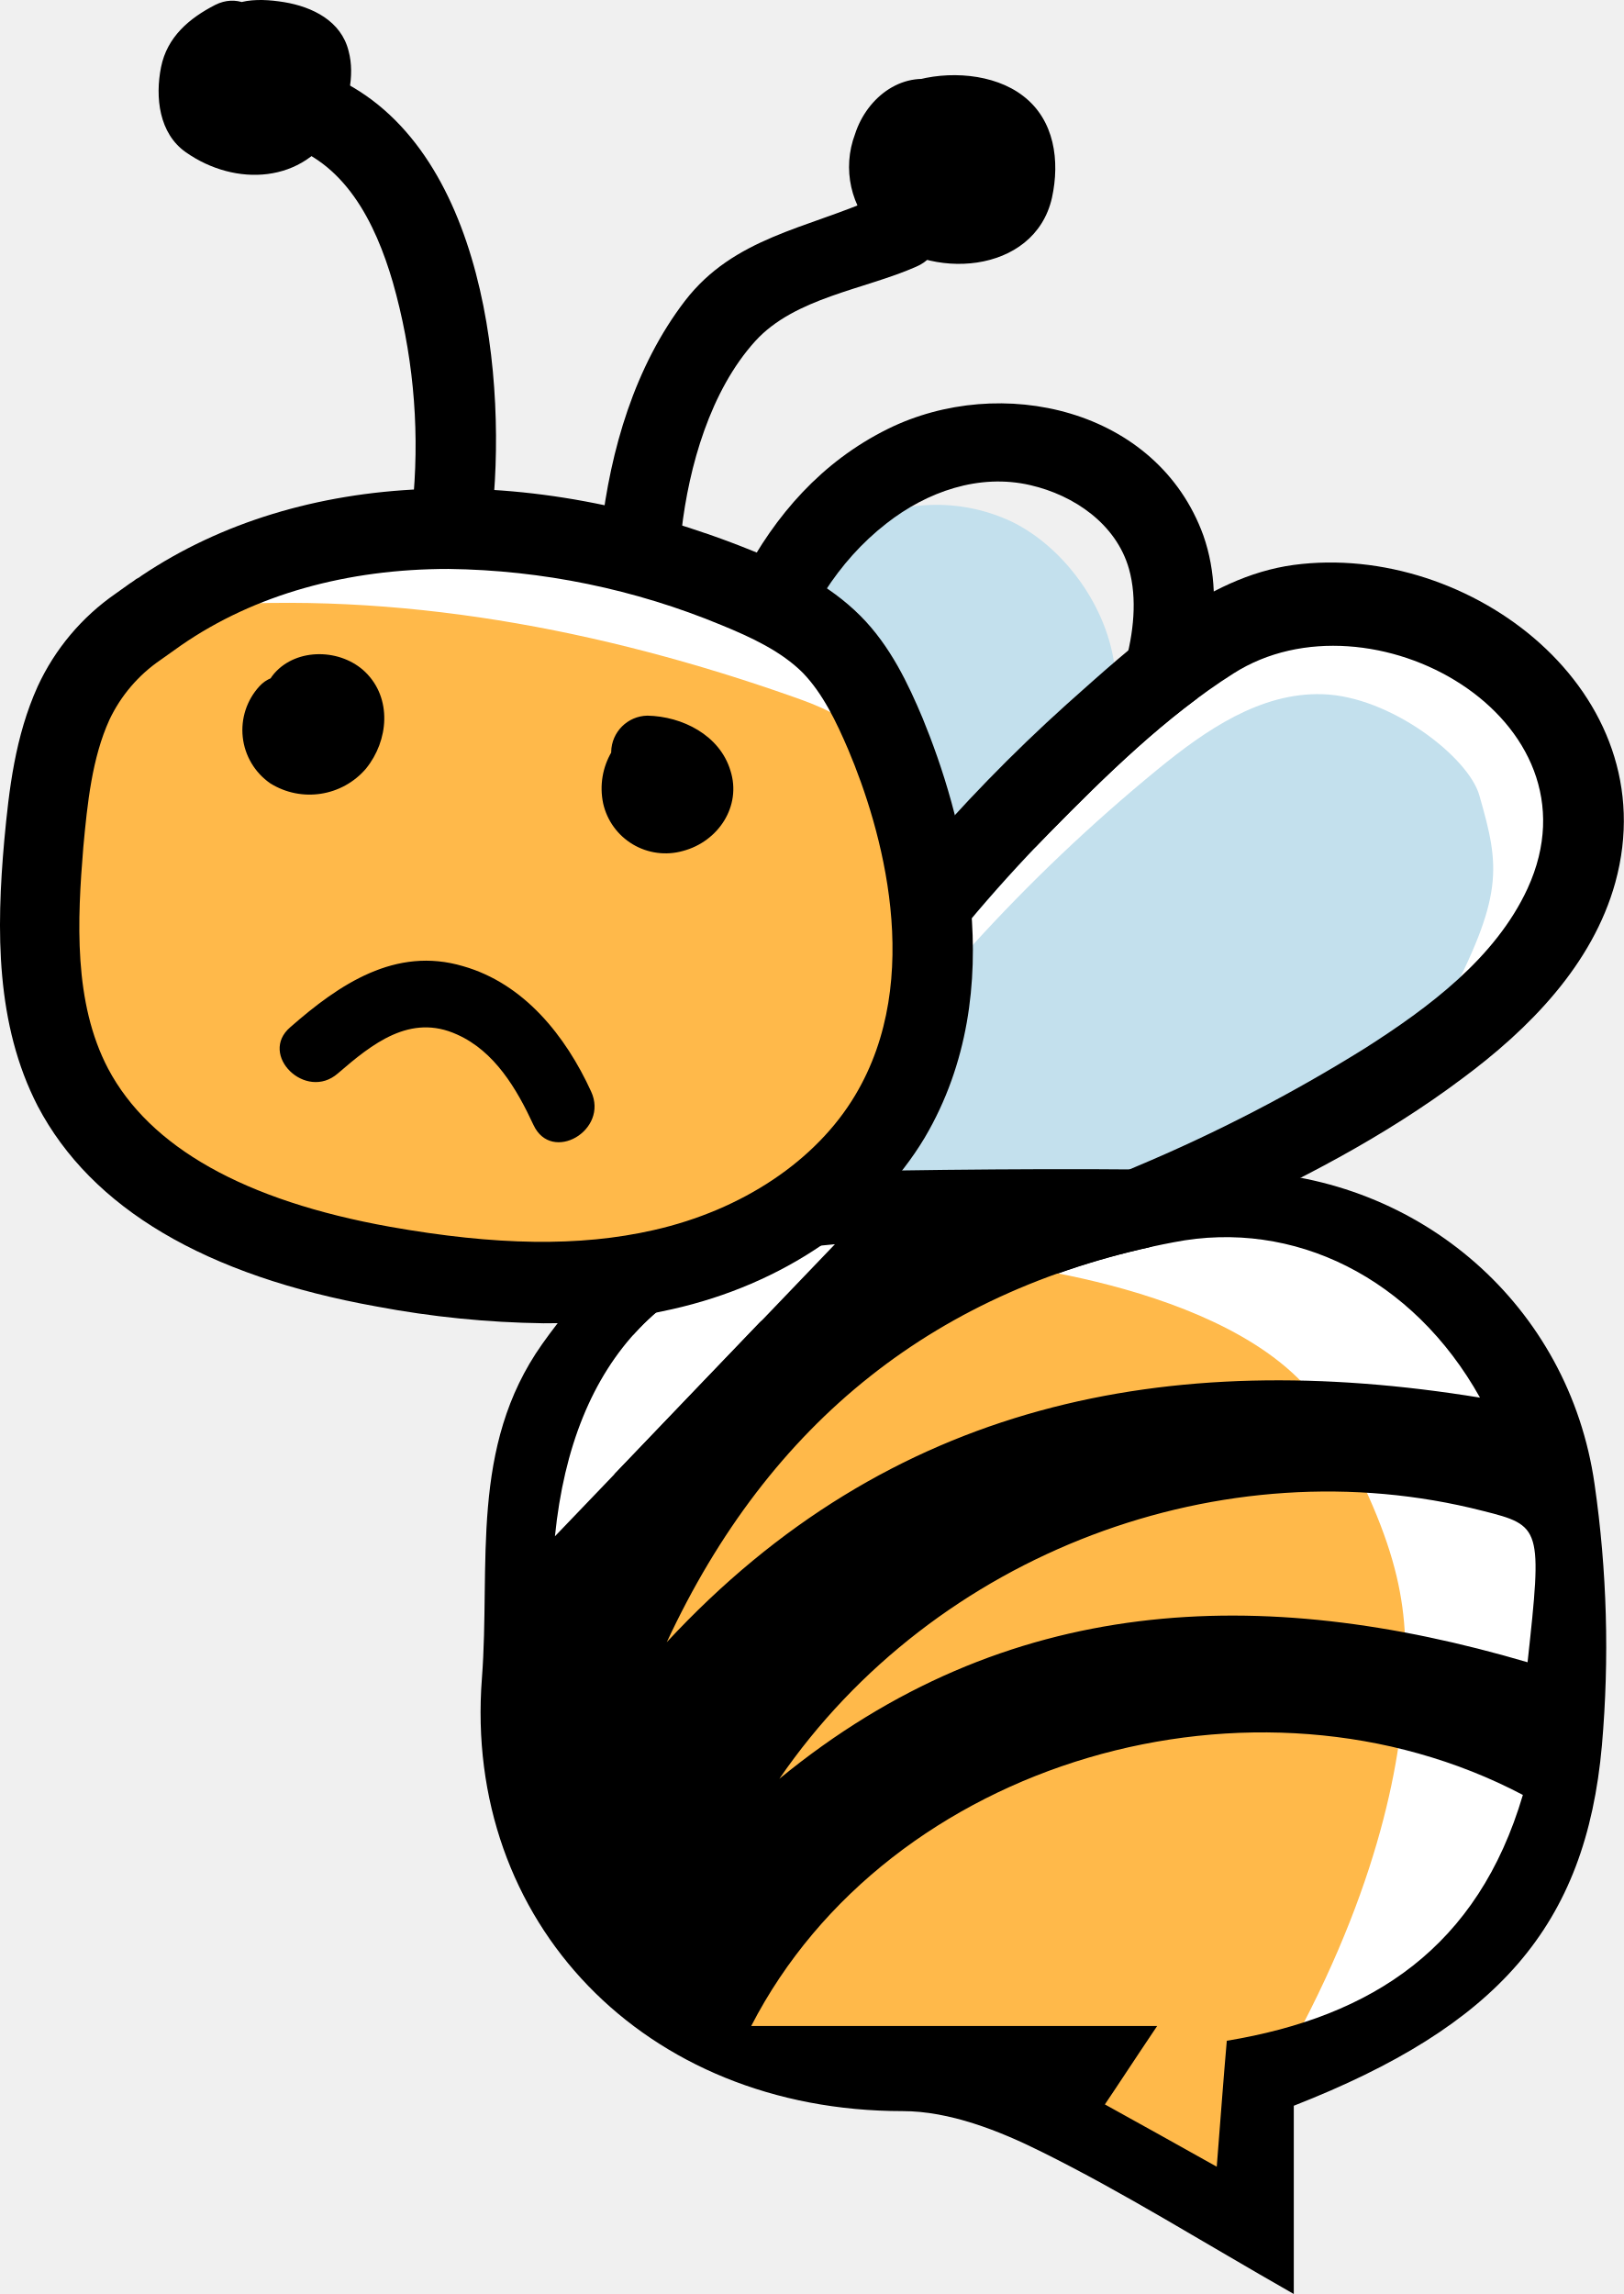
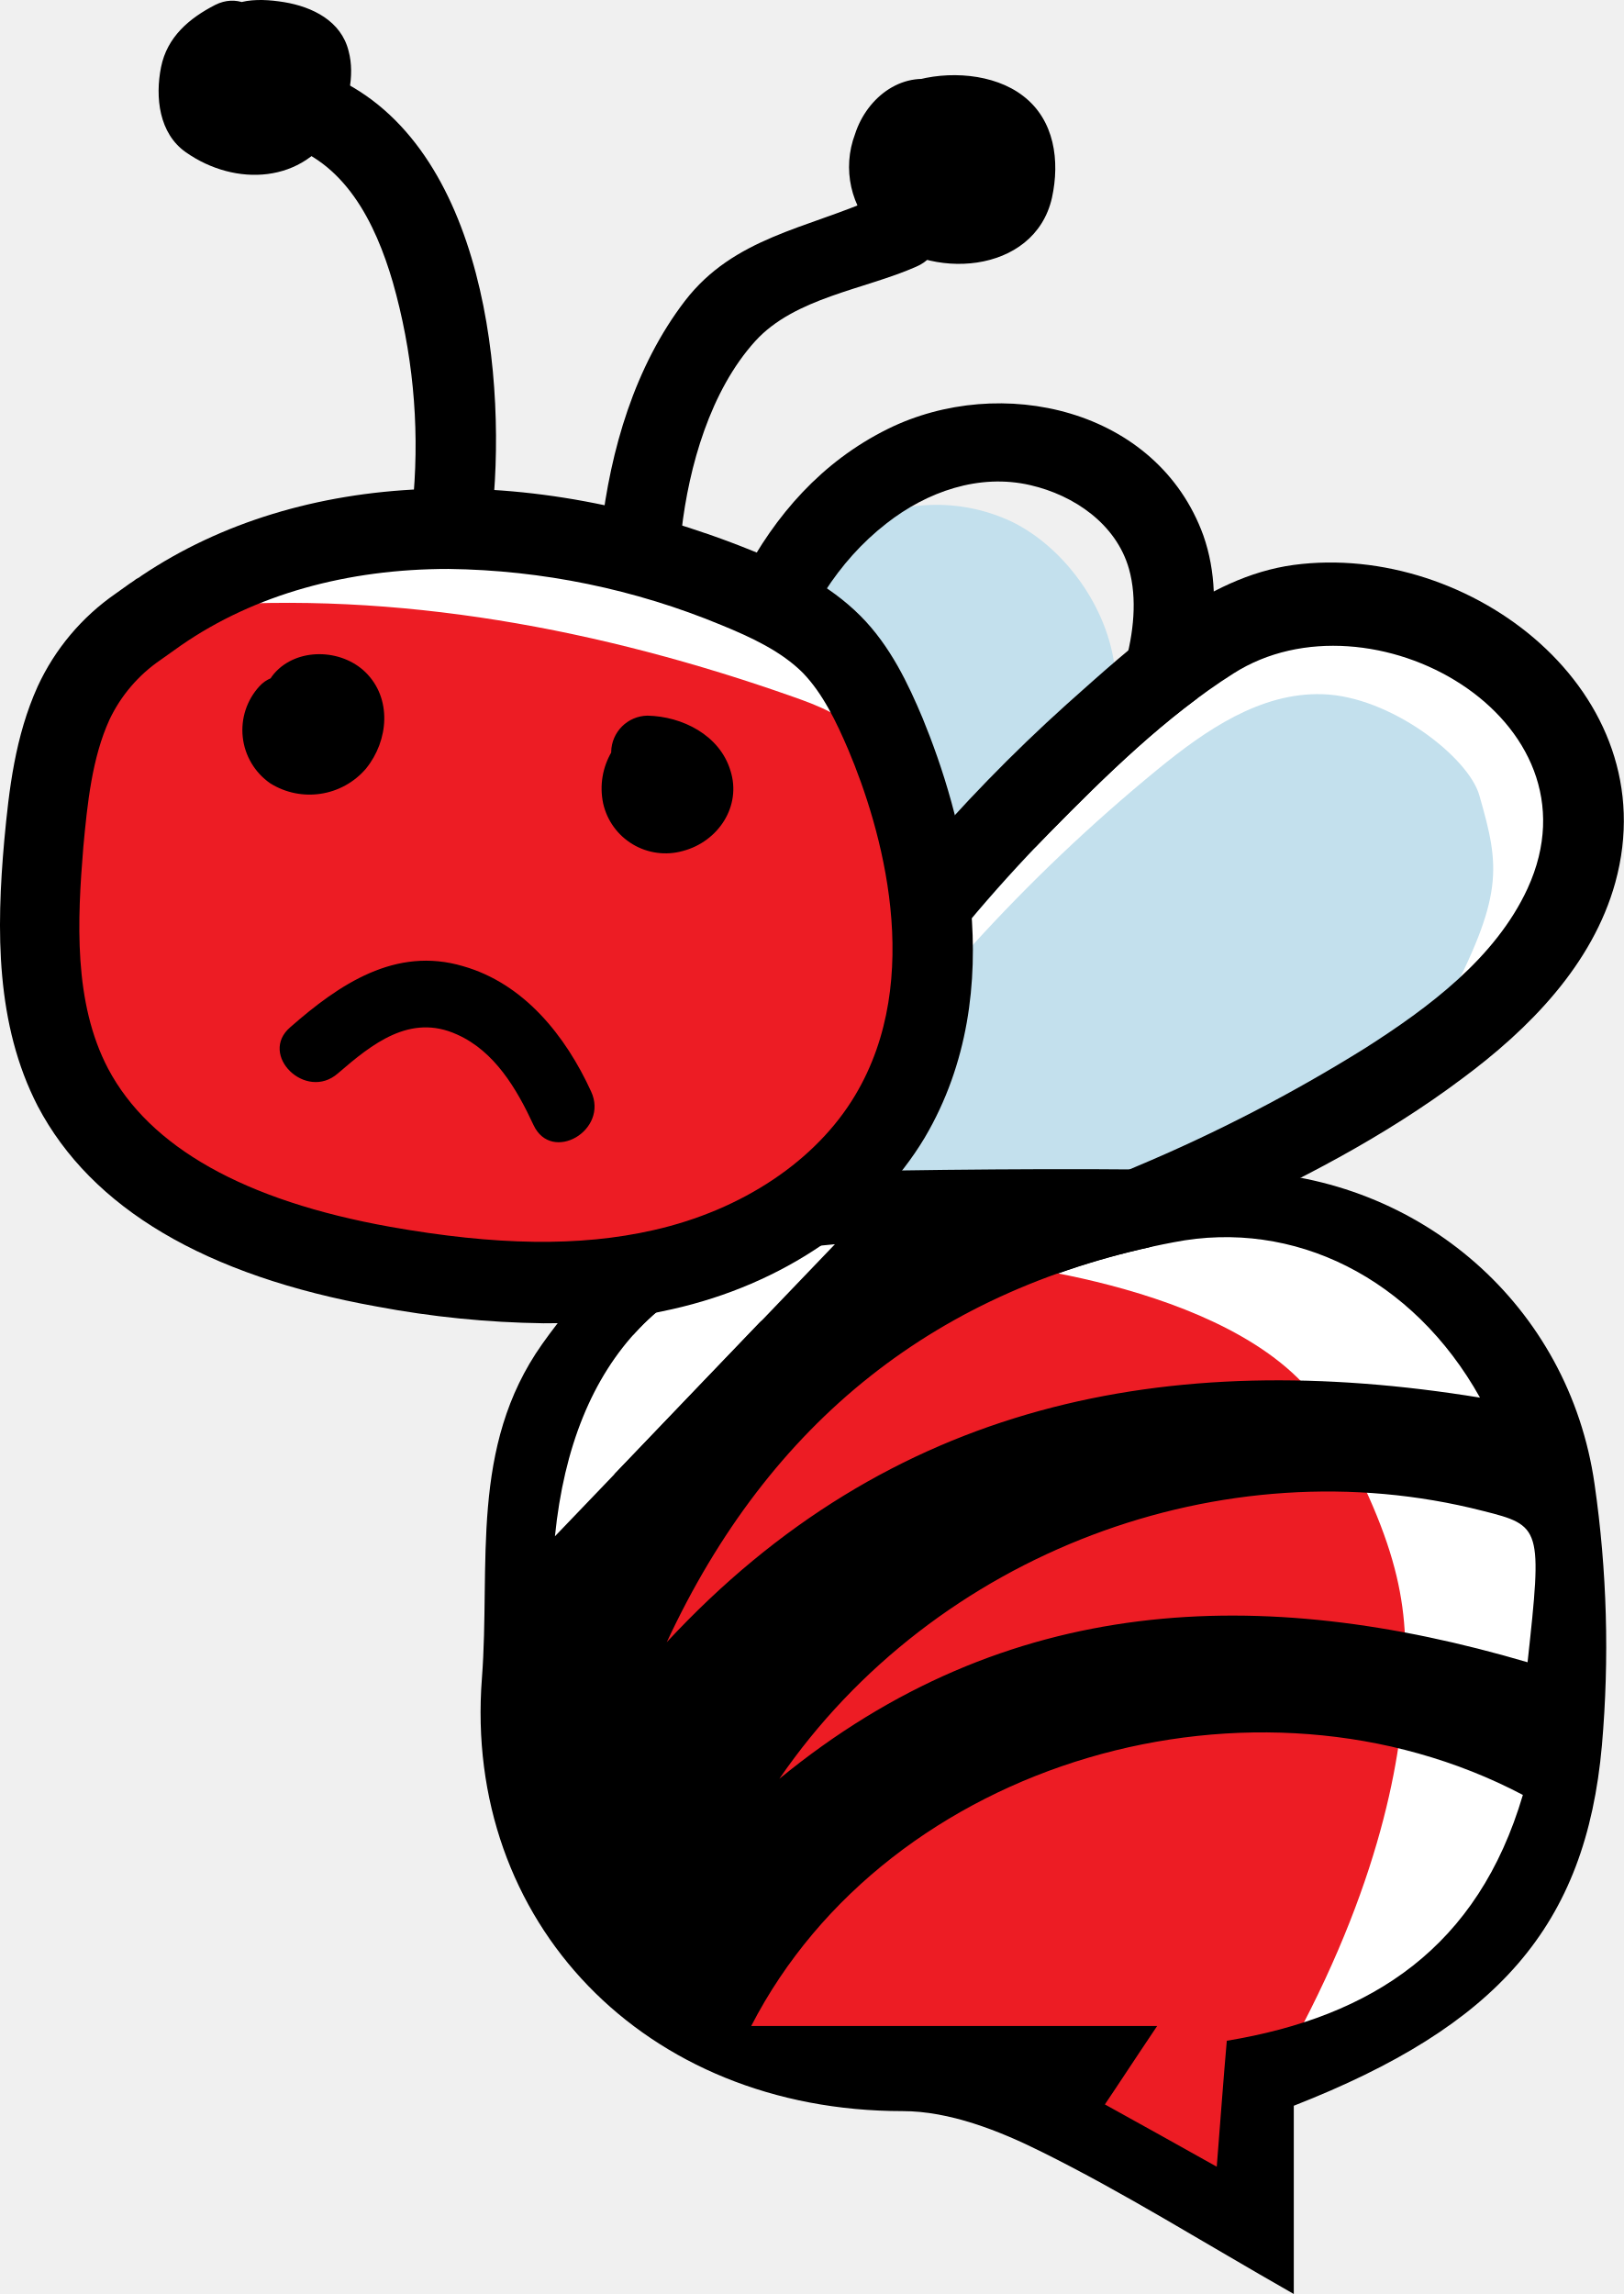
<svg xmlns="http://www.w3.org/2000/svg" width="242.415" height="342.425" viewBox="0 0 242.415 342.425">
  <defs>
    <style>
      .cls-1 {
        fill: #c3e0ed;
      }

      .cls-2 {
        fill: #fff;
      }

      .cls-3 {
-         fill: #ffb94a;
+         fill: #ed1c24;
      }

      .cls-4 {
        fill: none;
        stroke: #000;
        stroke-miterlimit: 10;
        stroke-width: 12px;
      }
    </style>
  </defs>
  <g id="chatBee-sad-character" transform="translate(-357.359 -71.375)">
    <g id="XMLID_29_">
      <g id="XMLID_39_">
        <path id="XMLID_90_" class="cls-1" d="M466.6,167.3c5-6.9,10.6-13.4,17.7-17.2a26.305,26.305,0,0,1,24-.9c8.1,3.9,15,13.4,15.6,23.2.5,9-4.1,16.3-8.7,22.5a184.023,184.023,0,0,1-46,43.5c-.8.5-1.6,1-2.5.6a4.742,4.742,0,0,1-1.8-1.9c-3.5-5.8-3.8-13-4-19.6-.5-18-.8-36.9,6.4-51.5" />
      </g>
      <g id="XMLID_10_">
        <g id="XMLID_98_">
          <path id="XMLID_58_" d="M465.7,260.1c-2.5-2.4-1.4-7.6-1.3-10.7.2-5.9.6-11.8,1-17.8.8-11,2-21.9,3.5-32.8,2.5-17.5,5.9-37.7,20.8-49.3,6-4.7,13.8-7.5,21.5-5.7,6.5,1.5,12.8,5.8,14.7,12.5,2.5,9-2.2,20.1-6.1,28.1a121.15,121.15,0,0,1-15.9,24.1c-14.4,17.4-31.7,32.1-45.9,49.6-4.8,5.9,3.6,14.5,8.5,8.5,15.3-18.8,34.1-34.5,49.1-53.6a126.064,126.064,0,0,0,17.3-28.6c4.2-10.1,7.9-22.3,4.1-33.1-6.9-19-30.3-24.2-47.1-15.9-19.8,9.8-27.7,32-31.2,52.4-2.4,14.5-4,29.1-5.1,43.8-.5,7.2-1,14.5-1.2,21.7-.1,5.7.7,11.2,4.9,15.3,5.4,5.4,13.9-3.1,8.4-8.5Z" />
        </g>
      </g>
      <path id="XMLID_76_" class="cls-2" d="M541.5,171.9c-10.1,6.4-19.2,15.3-27.5,23.8a229.691,229.691,0,0,0-23.3,27.9,234.058,234.058,0,0,0-26.9,49.7c6.4-5.1,14.8-8.2,22.2-11.2,13.7-5.6,27.6-10.6,41.1-16.5a240.55,240.55,0,0,0,34.2-17.7c9.4-6,19.4-13.4,24.2-23.8C597.1,178.5,561.9,158.9,541.5,171.9Z" />
      <g id="XMLID_37_">
        <path id="XMLID_89_" class="cls-1" d="M552.7,243.8c7.9-6.2,15.7-13,20.3-21.9,8.9-16.9,8.3-21,5.2-31.8-1.6-5.7-13.3-14.8-23.4-15.1-9.3-.3-17.5,5.4-24.6,11.2A259.89,259.89,0,0,0,478.7,243c-.6.9-1.3,2-1,3.1a3.92,3.92,0,0,0,1.7,2.1c5.6,4,13.1,4.2,20,4.2,18.8,0,38.5-.2,54.7-9.4" />
      </g>
      <g id="XMLID_32_">
        <g id="XMLID_92_">
          <path id="XMLID_38_" d="M458.4,288.3a232.052,232.052,0,0,1,32.3-64.7A229.689,229.689,0,0,1,514,195.7c8.4-8.5,17.4-17.4,27.5-23.8,20.4-13,55.6,6.6,43.9,32.1-4.8,10.4-14.8,17.8-24.2,23.8A240.548,240.548,0,0,1,527,245.5c-13.6,5.9-27.4,10.9-41.1,16.5-11.5,4.7-25.3,9.5-30.6,21.9-3,7,7.3,13.1,10.4,6.1,5-11.6,20.9-15.4,31.6-19.7,13.6-5.4,27.3-10.6,40.6-16.6,13.1-5.9,26.1-12.6,37.7-21.3,10-7.4,19.5-17,22.9-29.3,7.8-28.4-21.7-50.9-48-47.4-13.3,1.8-24.2,12.2-33.9,20.8A244.434,244.434,0,0,0,446.9,285c-2.4,7.5,9.1,10.7,11.5,3.3Z" />
        </g>
      </g>
    </g>
    <g id="XMLID_15_">
      <path id="XMLID_35_" class="cls-2" d="M578.3,280c-10-17.9-27.8-26.7-45.7-23.2-35.3,6.8-60.4,26.8-75.7,59.7C490.1,280.7,531.6,272.4,578.3,280Z" />
      <path id="XMLID_40_" class="cls-2" d="M440.2,300.7c13.3-13.9,28.4-29.7,41.8-43.6C457.2,259.2,442.8,274,440.2,300.7Z" />
      <path id="XMLID_41_" class="cls-2" d="M469.6,374h60.6c-3.9,6-5.7,8.5-7.8,11.6,5.8,3.2,10.8,6,16.7,9.2.6-7.6,1-13.1,1.5-18.8,21.8-3.7,37.5-14,44.2-36.6C544.8,318.5,490,334,469.6,374Z" />
      <path id="XMLID_79_" class="cls-2" d="M578.7,296.8c-38.8-9.9-81.9,6.3-105,40.1,33.9-27.8,71.9-29.1,111.7-17.4C587.6,299.3,587.5,299.1,578.7,296.8Z" />
    </g>
    <path id="XMLID_42_" class="cls-3" d="M503.4,259.7s41.1,3.3,52.3,23.3c11.2,20.1,12.1,28.9,11.2,42s-5.6,34.1-21.9,60.7-9.7,15.4-9.7,15.4l-31.9-19.6-33.8-3.3-20.8-24.7-2.3-47.6Z" />
    <path id="XMLID_16_" d="M550.5,385.7v28.1c-13.7-7.8-25.3-15.1-37.6-21.2-6.4-3.2-13.8-6.1-20.8-6.1-38.6,0-65.6-28.3-62.8-64.6,1.3-17-1.9-34.5,9-49.9,11.2-15.8,25.7-25.5,45.4-25.8,19.6-.3,39.2-.5,58.8,0,26.9.8,49.1,20.1,52.9,46.7a169.606,169.606,0,0,1,1.1,39C594.1,358.9,580.9,373.8,550.5,385.7Zm34.2-46.4c-39.9-21-94.7-5.3-115.2,34.5h60.6c-3.9,5.8-5.7,8.6-7.8,11.7,5.8,3.2,10.8,6,16.7,9.3.6-7.6,1-13.1,1.5-18.8C562.3,372.4,578,362,584.7,339.3ZM456.9,316.5c33.2-35.8,74.7-44.1,121.4-36.5-10-17.9-27.8-26.7-45.7-23.2C497.3,263.5,472.2,283.6,456.9,316.5Zm16.8,20.4c33.9-27.8,71.9-29.1,111.7-17.4,2.2-20.1,2.1-20.4-6.7-22.6C540,287,496.9,303.1,473.7,336.9Zm8.3-79.8c-24.8,2-39.1,16.9-41.8,43.6C453.5,286.8,468.7,271,482,257.1Z" />
    <g id="XMLID_4_">
      <g id="XMLID_54_">
        <path id="XMLID_12_" d="M498.3,83.7c-6-2.1-11.5,2.1-13.3,7.7a13.819,13.819,0,0,0,3.3,14.8c7.6,7.2,23.5,6.2,26.1-5.3,1.2-5.5.4-11.6-4.3-15.2-4.4-3.4-11.3-3.8-16.5-2.2-6.2,1.9-6.2,9.1-3.4,13.8a9.316,9.316,0,0,0,7.1,4.7,7.512,7.512,0,0,0,3.3-.4,5.291,5.291,0,0,0,2.1-1.1c1.3-1,1.5-1.1.5-.4-1.4-.2-2.8-.4-4.2-.5a2.01,2.01,0,0,1,.8.4c2.7,1.2,5.8.8,7.4-1.9,1.4-2.3.7-6.2-1.9-7.4-1.9-.8-3.4-1.3-5.5-.8-.2.1-3,1-2.9,1.5.9.1,1.8.3,2.6.4-.1-.4-.3-.7-.4-1.1-2.4,2.3-2.7,3.3-1,2.9a7.084,7.084,0,0,1,1.4-.1c1,0,2.4-.2,3.3.3,1.5.7,1.4,1.7,1.3,3.4-.2,1.5-.1,2-1.3,2.5s-3.6.2-4.8-.1a4.189,4.189,0,0,1-3-2.2,6.01,6.01,0,0,1,.5-3.3c6.5,2.3,9.4-8.2,2.8-10.4Z" />
      </g>
    </g>
    <path id="XMLID_8_" class="cls-4" d="M412,182.8" />
    <path id="XMLID_7_" class="cls-4" d="M394.7,184.2" />
    <path id="XMLID_9_" class="cls-4" d="M464.1,190.1" />
    <path id="XMLID_3_" class="cls-4" d="M446.6,185.3" />
    <g id="XMLID_5_">
      <g id="XMLID_34_">
        <path id="XMLID_27_" d="M399.2,92.7c9.6,2.6,14.2,11.9,16.8,20.8a89,89,0,0,1,3.1,31.7c-.6,7.7,11.4,7.7,12,0,1.7-22.2-3.1-57.1-28.7-64-7.5-2.1-10.6,9.5-3.2,11.5Z" />
      </g>
    </g>
    <g id="XMLID_6_">
      <g id="XMLID_46_">
        <path id="XMLID_20_" d="M488.1,100.9c-10.3,4.6-21.2,5.9-28.5,15.4-7.5,9.8-11.1,22.2-12.5,34.3-.9,7.7,11.1,7.6,12,0,1.1-9.6,4.3-20.9,11-28.3,5.9-6.5,16.3-7.7,24-11.1,7.1-3,1-13.4-6-10.3Z" />
      </g>
    </g>
    <path id="XMLID_85_" class="cls-2" d="M477.3,171.7c-3.2-3.2-7.7-5.3-12.1-7.1a109.914,109.914,0,0,0-40.8-8.4c-15.1,0-28.9,3.8-39.9,11.4l-3.1,2.2a23.118,23.118,0,0,0-7.6,8.9c-2.6,5.7-3.4,12.5-3.9,19-.9,10.8-1.5,23.2,3.7,33.1,6.2,11.8,20.3,19.7,42.1,23.6,15.8,2.9,28.3,3,39.3.5,13.3-3,24.2-10.3,30.1-20.1,10.5-17.5,3.9-39.9-1-51.7C482.3,179,480.3,174.8,477.3,171.7Z" />
    <g id="XMLID_36_">
      <path id="XMLID_103_" class="cls-3" d="M382,164.2c-5.3,5.3-10.7,10.8-13.4,17.8-2.3,6-2.4,12.5-2.4,19a99.128,99.128,0,0,0,1,16.3,116.9,116.9,0,0,0,3,12,29.837,29.837,0,0,0,1.8,5c2.6,5,8,7.7,12.2,11.4a33.456,33.456,0,0,0,5.1,4.2,22.248,22.248,0,0,0,5.6,2.1,165.512,165.512,0,0,0,18.5,4.3,157.722,157.722,0,0,0,18.2,1.6c6.8.4,13.7.7,20.5,1.1,4,.2,8,.4,11.9-.6a25.457,25.457,0,0,0,7.5-3.4c9.8-6.2,16.3-17,19.1-28.3,2.7-11.3,2-23.3-.2-34.7-.8-3.9-1.8-7.9-4.5-10.9-2.6-2.9-6.4-4.4-10.1-5.7-28.6-10.1-59.1-15.9-89.4-13.5-1.9.2-4.4.8-4.6,2.7" />
    </g>
    <path id="XMLID_68_" d="M495.1,178.6c-2.1-5-4.8-10.8-9.3-15.3-4.7-4.7-10.5-7.5-16.1-9.7-33.5-13.6-67.5-12.2-91.2,3.7h0a3.508,3.508,0,0,1-.8.5l-.4.3-.6.4h0l-2.1,1.5A34.319,34.319,0,0,0,363,173.8c-3.4,7.5-4.3,15.5-5,23-1.2,13.4-1.3,27.5,5,39.7,8,15.2,25,25.3,50.6,29.9a144.668,144.668,0,0,0,24.9,2.5,83.692,83.692,0,0,0,19.2-2.1c16.5-3.7,30.2-13.1,37.7-25.6C508.5,219,500.8,192.5,495.1,178.6ZM485,234.9c-5.8,9.7-16.8,17.1-30.1,20.1-11,2.5-23.5,2.3-39.3-.5-21.8-3.9-35.9-11.9-42.1-23.6-5.2-9.9-4.6-22.2-3.7-33.1.6-6.5,1.3-13.3,3.9-19a22.42,22.42,0,0,1,7.6-8.9l3.1-2.2c11-7.6,24.8-11.4,39.9-11.4a109.915,109.915,0,0,1,40.8,8.4c4.4,1.8,8.9,3.9,12.1,7.1,3,3.1,5,7.3,6.8,11.5C488.9,194.9,495.5,217.4,485,234.9Z" />
    <g id="XMLID_2_">
      <g id="XMLID_59_">
        <path id="XMLID_14_" d="M389.5,72.1c-3.9,2-7.2,4.8-8.1,9.3s-.3,9.9,3.7,12.7c7.4,5.2,17.7,4.7,22.4-3.7,1.8-3.3,2.9-7.7,1.9-11.4-1.1-4.5-5.4-6.6-9.6-7.3-4.3-.7-8.9-.6-11.3,3.7-2.3,4-1.2,9.1.8,13,3.3,6.1,12.6.7,9.3-5.5a3.486,3.486,0,0,1-.6-1.7c.2-1.5-.5-1.2-2.2.9a16.413,16.413,0,0,1,2.3.2c1.3.7,1.6.5.8-.5a6.214,6.214,0,0,1-1.6,4.3c-1.6,1.5-4.4.3-5.9-.7.5,1.5.7,1.4.4-.1a7.412,7.412,0,0,1,.1-2.1c.5-.8,2.1-1.4,2.9-1.7,6.4-3.2.9-12.5-5.3-9.4Z" />
      </g>
    </g>
    <g id="XMLID_11_">
      <g id="XMLID_64_">
        <path id="XMLID_18_" d="M396.1,173.8a9.67,9.67,0,0,0,1.6,14.5,11.077,11.077,0,0,0,14.3-2.2c3.4-4.2,3.9-10.5-.1-14.4-3.6-3.5-10.2-3.7-13.6.2-1.9,2.2-2.2,5.5,0,7.6,1.9,1.9,5.7,2.2,7.6,0,.6-.7-.2,0-.4.1-.4.1-.4.1.1,0-.2,0-.4.1-.6.1,1.1.1-.7-.1,0,0,.5.1-.5-.3-.7-.5.6.4.1.1-.1-.3-.4-.5.2,1.1-.1-.3.2,1-.3-.3-.1.2h0c.1-.4.1-.3-.2.2l.3-.3-.3.3c.4-.3.5-.3.1-.1-.3.2-.3.2.1,0-.2.2-.7.3-.1.1h-.3c.3.1.3,0,0,0-.4-.1-.3-.1.1,0,.1.1.2.2.3.2.2.2.4,1.1.4.6-.1-.6-.2.9,0-.1a2.168,2.168,0,0,1-.5,1.4,5.464,5.464,0,0,0,0-7.6c-2.2-1.7-5.8-1.9-7.8.3Z" />
      </g>
    </g>
    <g id="XMLID_13_">
      <g id="XMLID_69_">
        <path id="XMLID_28_" d="M454.7,178.8a10.78,10.78,0,0,0-7.3,12.5,9.55,9.55,0,0,0,11.9,7.1c5.3-1.4,8.8-6.7,7.1-12-1.6-5.3-7.2-8.1-12.4-8.2a5.509,5.509,0,0,0-5.4,5.4A5.442,5.442,0,0,0,454,189h.9c-.7-.1-.7-.1-.1,0,.3.1,1.5.6.4.1a7.46,7.46,0,0,1,1.2.7c-.5-.4-.5-.4-.1,0-.4-.6-.4-.6-.1-.1-.1-.2-.1-.4-.2-.5.2.6.2.5,0-.2-.3,1.2.2-.6.3-.9-.3.5-.2.4.2-.2-.4.4-.3.3.2-.1-.5.2-1.2.3-.1.1-1.1.2,1,.3,0,.1-.6,0-.5,0,.3.1h0c.4.2.4.2,0-.1a1.962,1.962,0,0,1,.9.9c-.7-1,.4,1,0-.1.1.8.1.9.1.3V189c-.1.5,0,.4.1,0,.2-.6.2-.5-.1.2.8-1-.9.7.1-.2.4-.4.4-.4-.2.1.5-.3.5-.2-.2.1,2.7-.8,4.7-3.8,3.8-6.6-1-2.7-3.8-4.7-6.7-3.8Z" />
      </g>
    </g>
    <g id="XMLID_63_">
      <g id="XMLID_88_">
        <path id="XMLID_25_" d="M407.8,231.6c5.1-4.4,10.8-9,17.8-5.8,5.6,2.5,8.9,8.1,11.4,13.5,2.7,5.8,11.3.8,8.6-5-3.8-8.3-10-16.1-19.1-18.7-10.1-3-18.5,2.7-25.8,9.1-4.8,4.1,2.3,11.1,7.1,6.9Z" />
      </g>
    </g>
  </g>
</svg>
